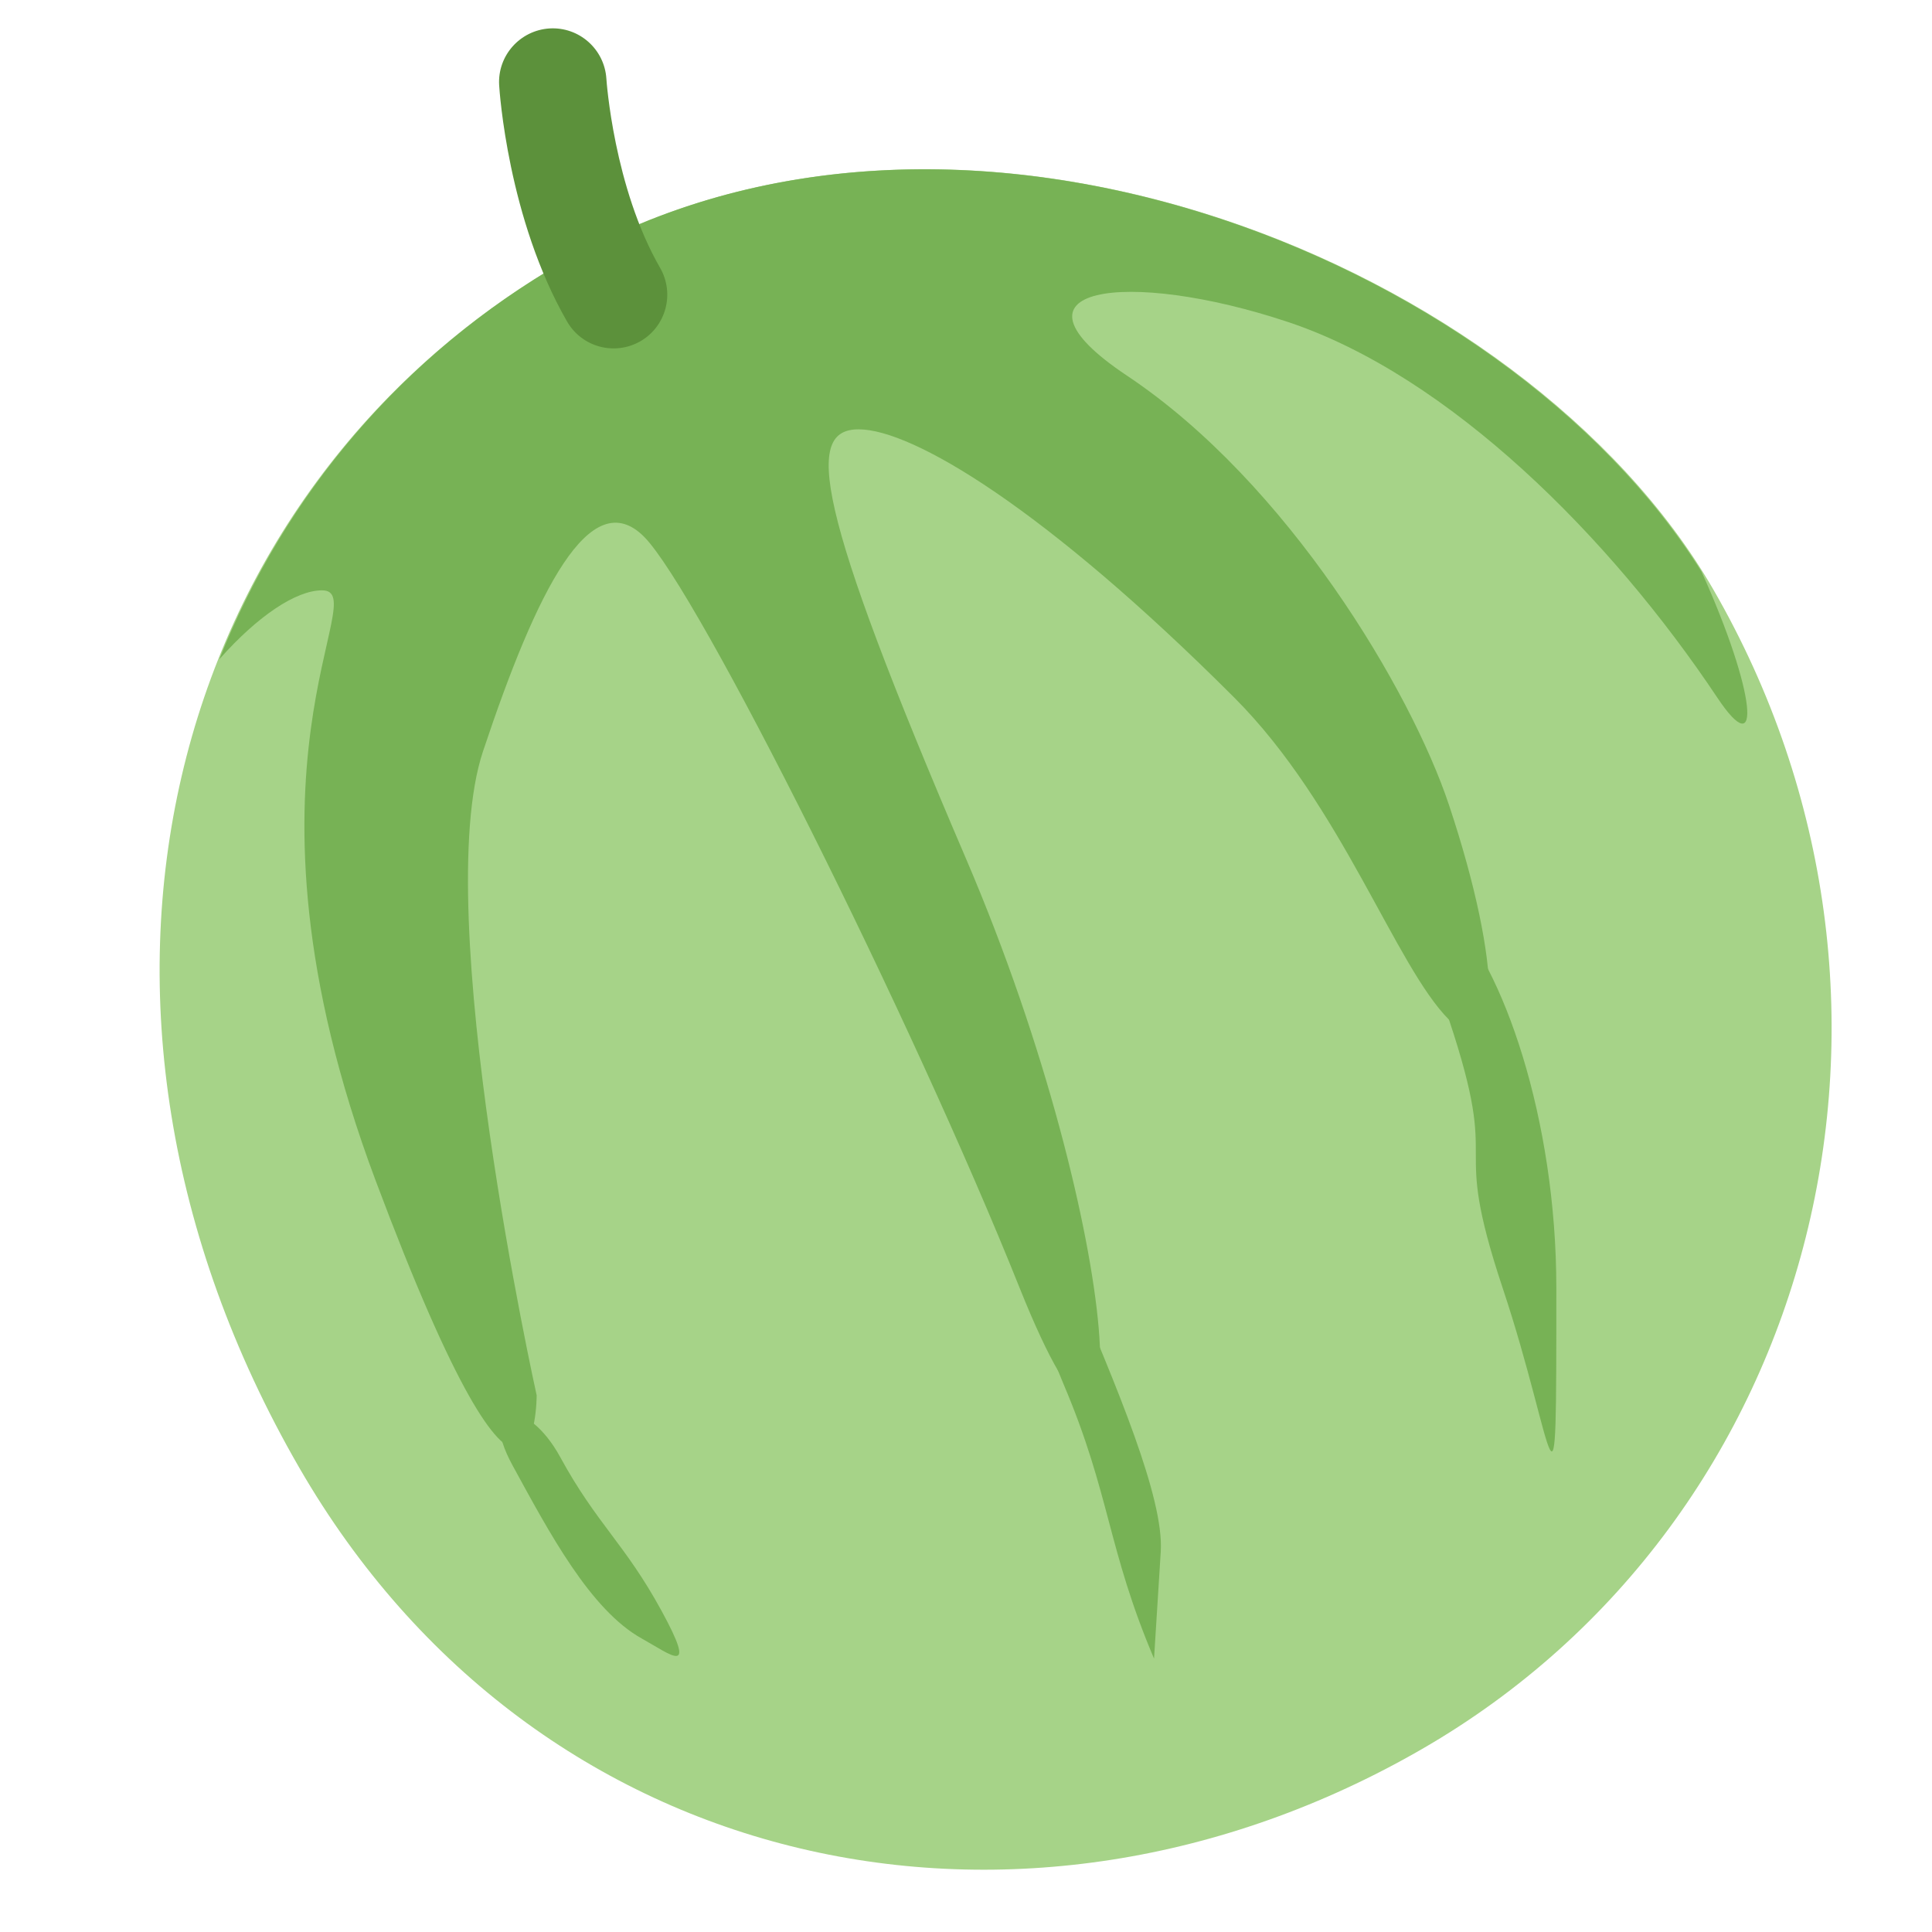
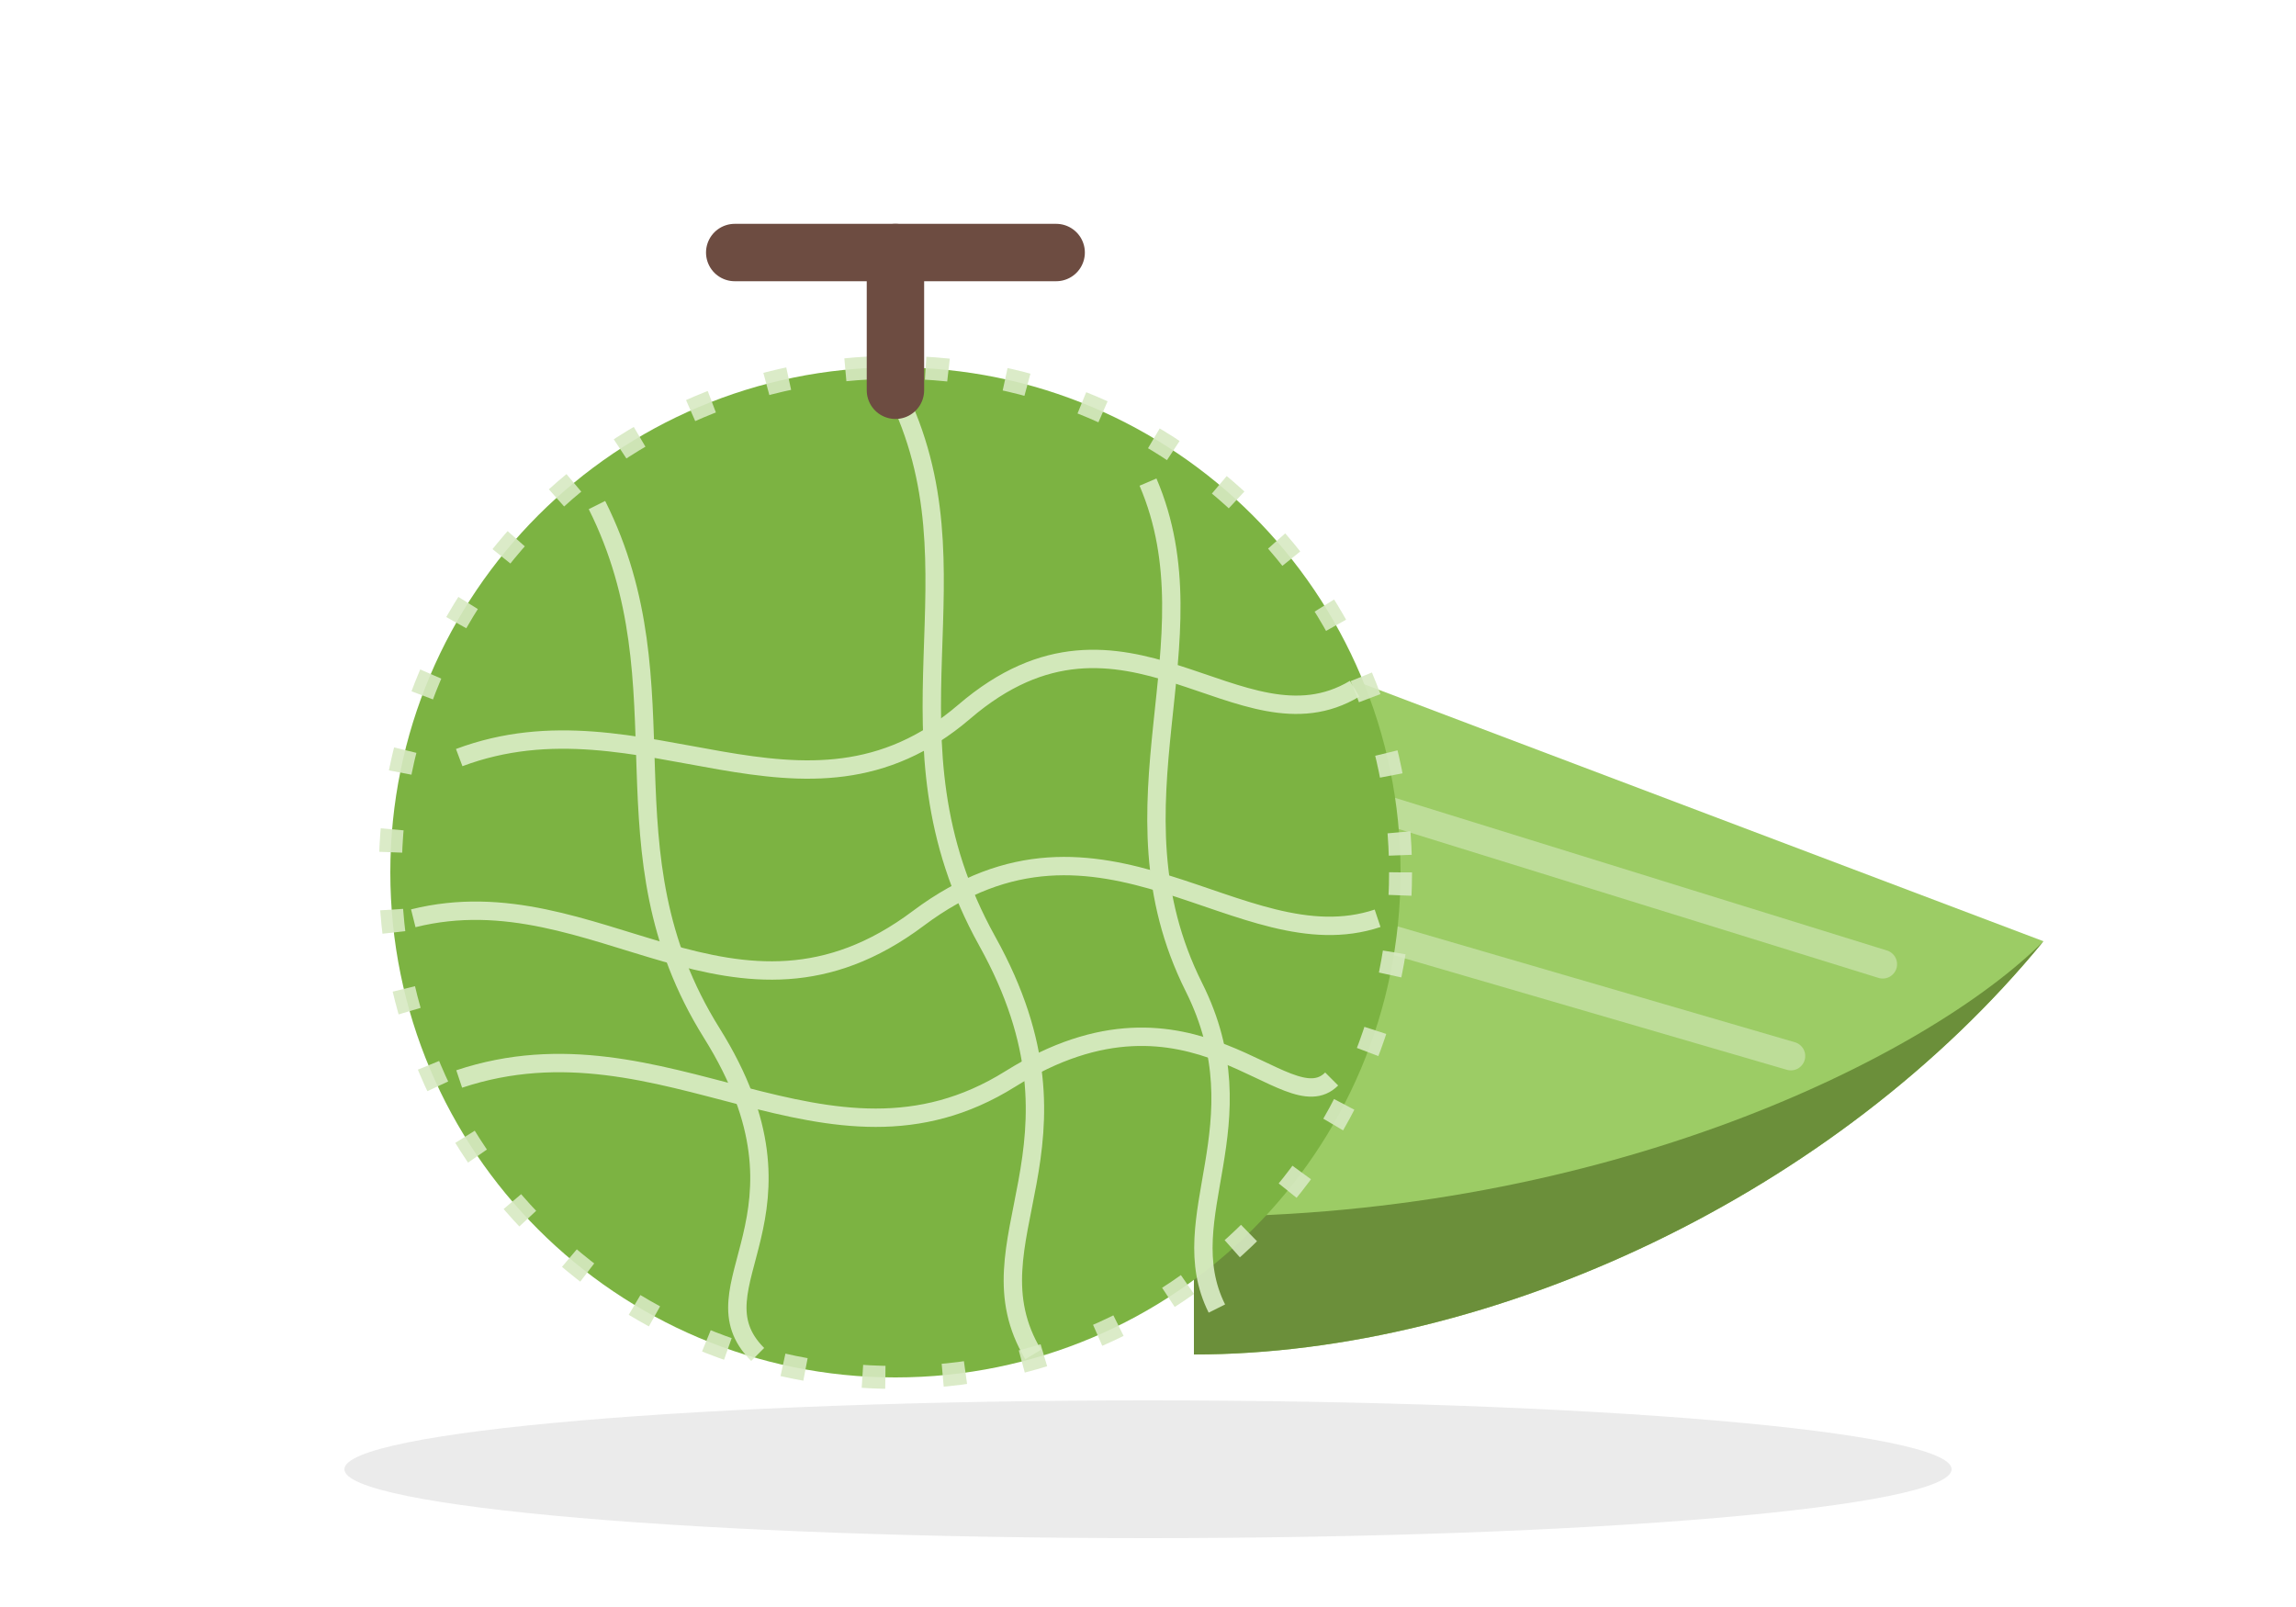
- <svg xmlns="http://www.w3.org/2000/svg" viewBox="0 0 36 36">
-   <path fill="#A6D388" d="M31.924 10.982c4.418 7.652 1.99 17.326-5.424 21.607-7.414 4.28-16.505 2.413-20.924-5.241C.577 18.688 3.086 9.156 10.5 4.876c7.414-4.28 17.924.044 21.424 6.106z" />
-   <path fill="#77B255" d="M24 6c3 1 6 4 8 7 .836 1.254.729-.078-.294-2.348C28.02 4.768 17.777.675 10.5 4.876c-3.01 1.738-5.194 4.349-6.413 7.408C4.808 11.471 5.52 11 6 11c1 0-1.896 3.279 1 11 3 8 3 4 3 4s-2-9-1-12 2-5 3-4 5 9 7 14c2.259 5.647 2-1-1-8-2.841-6.628-3-8-2-8s3.465 1.464 7 5c2 2 3 5 4 6s1-1 0-4c-.707-2.121-3-6-6-8-2.496-1.664 0-2 3-1z" />
-   <path fill="#5C913B" d="M11.934 6.358c-.479.276-1.091.112-1.367-.366-1.104-1.914-1.26-4.303-1.266-4.404-.033-.55.387-1.022.937-1.058.552-.034 1.025.385 1.061.936.001.021.137 2.027 1.001 3.525.275.479.112 1.091-.366 1.367z" />
-   <path fill="#77B255" d="M11.961 30.533C11 30 10.234 28.557 9.552 27.308c-.682-1.249.276-1.276.886-.159.681 1.249 1.204 1.612 1.886 2.861.682 1.249.194.832-.363.523zm9.543.373c-.874-2.059-.812-3.057-1.686-5.114-.874-2.059-.749-4.055.124-1.997.874 2.059 1.748 4.118 1.687 5.115-.064.999-.125 1.996-.125 1.996zM27 19c1 3 0 2 1 5s1 5 1 0c0-3.162-1-6-2-7-1.581-1.581 0 2 0 2z" />
+ <svg xmlns="http://www.w3.org/2000/svg" viewBox="0 0 200 140">
+   <ellipse cx="100" cy="128" rx="70" ry="6" fill="#000" opacity=".08" />
+   <path d="M104 118 C130 118 160 104 178 82 L104 54 Z" fill="#9ccc65" />
+   <path d="M104 118 C130 118 160 104 178 82 C168 92 140 106 104 106 Z" fill="#6b8f3a" />
+   <path d="M106 66 L164 84 M108 78 L156 92" stroke="#c5e1a5" stroke-width="2.5" stroke-linecap="round" opacity=".8" />
+   <circle cx="78" cy="76" r="44" fill="#7cb342" />
+   <circle cx="78" cy="76" r="44" fill="none" stroke="#d7e9c2" stroke-width="2" stroke-dasharray="2 5" opacity=".9" />
+   <g fill="none" stroke="#dcedc8" stroke-width="1.6" opacity=".9">
+     <path d="M40 66 C56 60 70 74 84 62 C98 50 108 66 118 60" />
+     <path d="M36 80 C52 76 64 92 80 80 C96 68 108 84 120 80" />
+     <path d="M40 94 C58 88 72 104 88 94 C104 84 112 98 116 94" />
+     <path d="M52 44 C60 60 52 74 62 90 C72 106 60 112 66 118" />
+     <path d="M78 34 C86 50 76 64 86 82 C96 100 84 108 90 118" />
+     <path d="M100 42 C106 56 96 70 104 86 C110 98 102 106 106 114" />
+   </g>
+   <path d="M78 34 V22" stroke="#6d4c41" stroke-width="5" stroke-linecap="round" />
+   <path d="M64 22 H92" stroke="#6d4c41" stroke-width="5" stroke-linecap="round" />
</svg>
